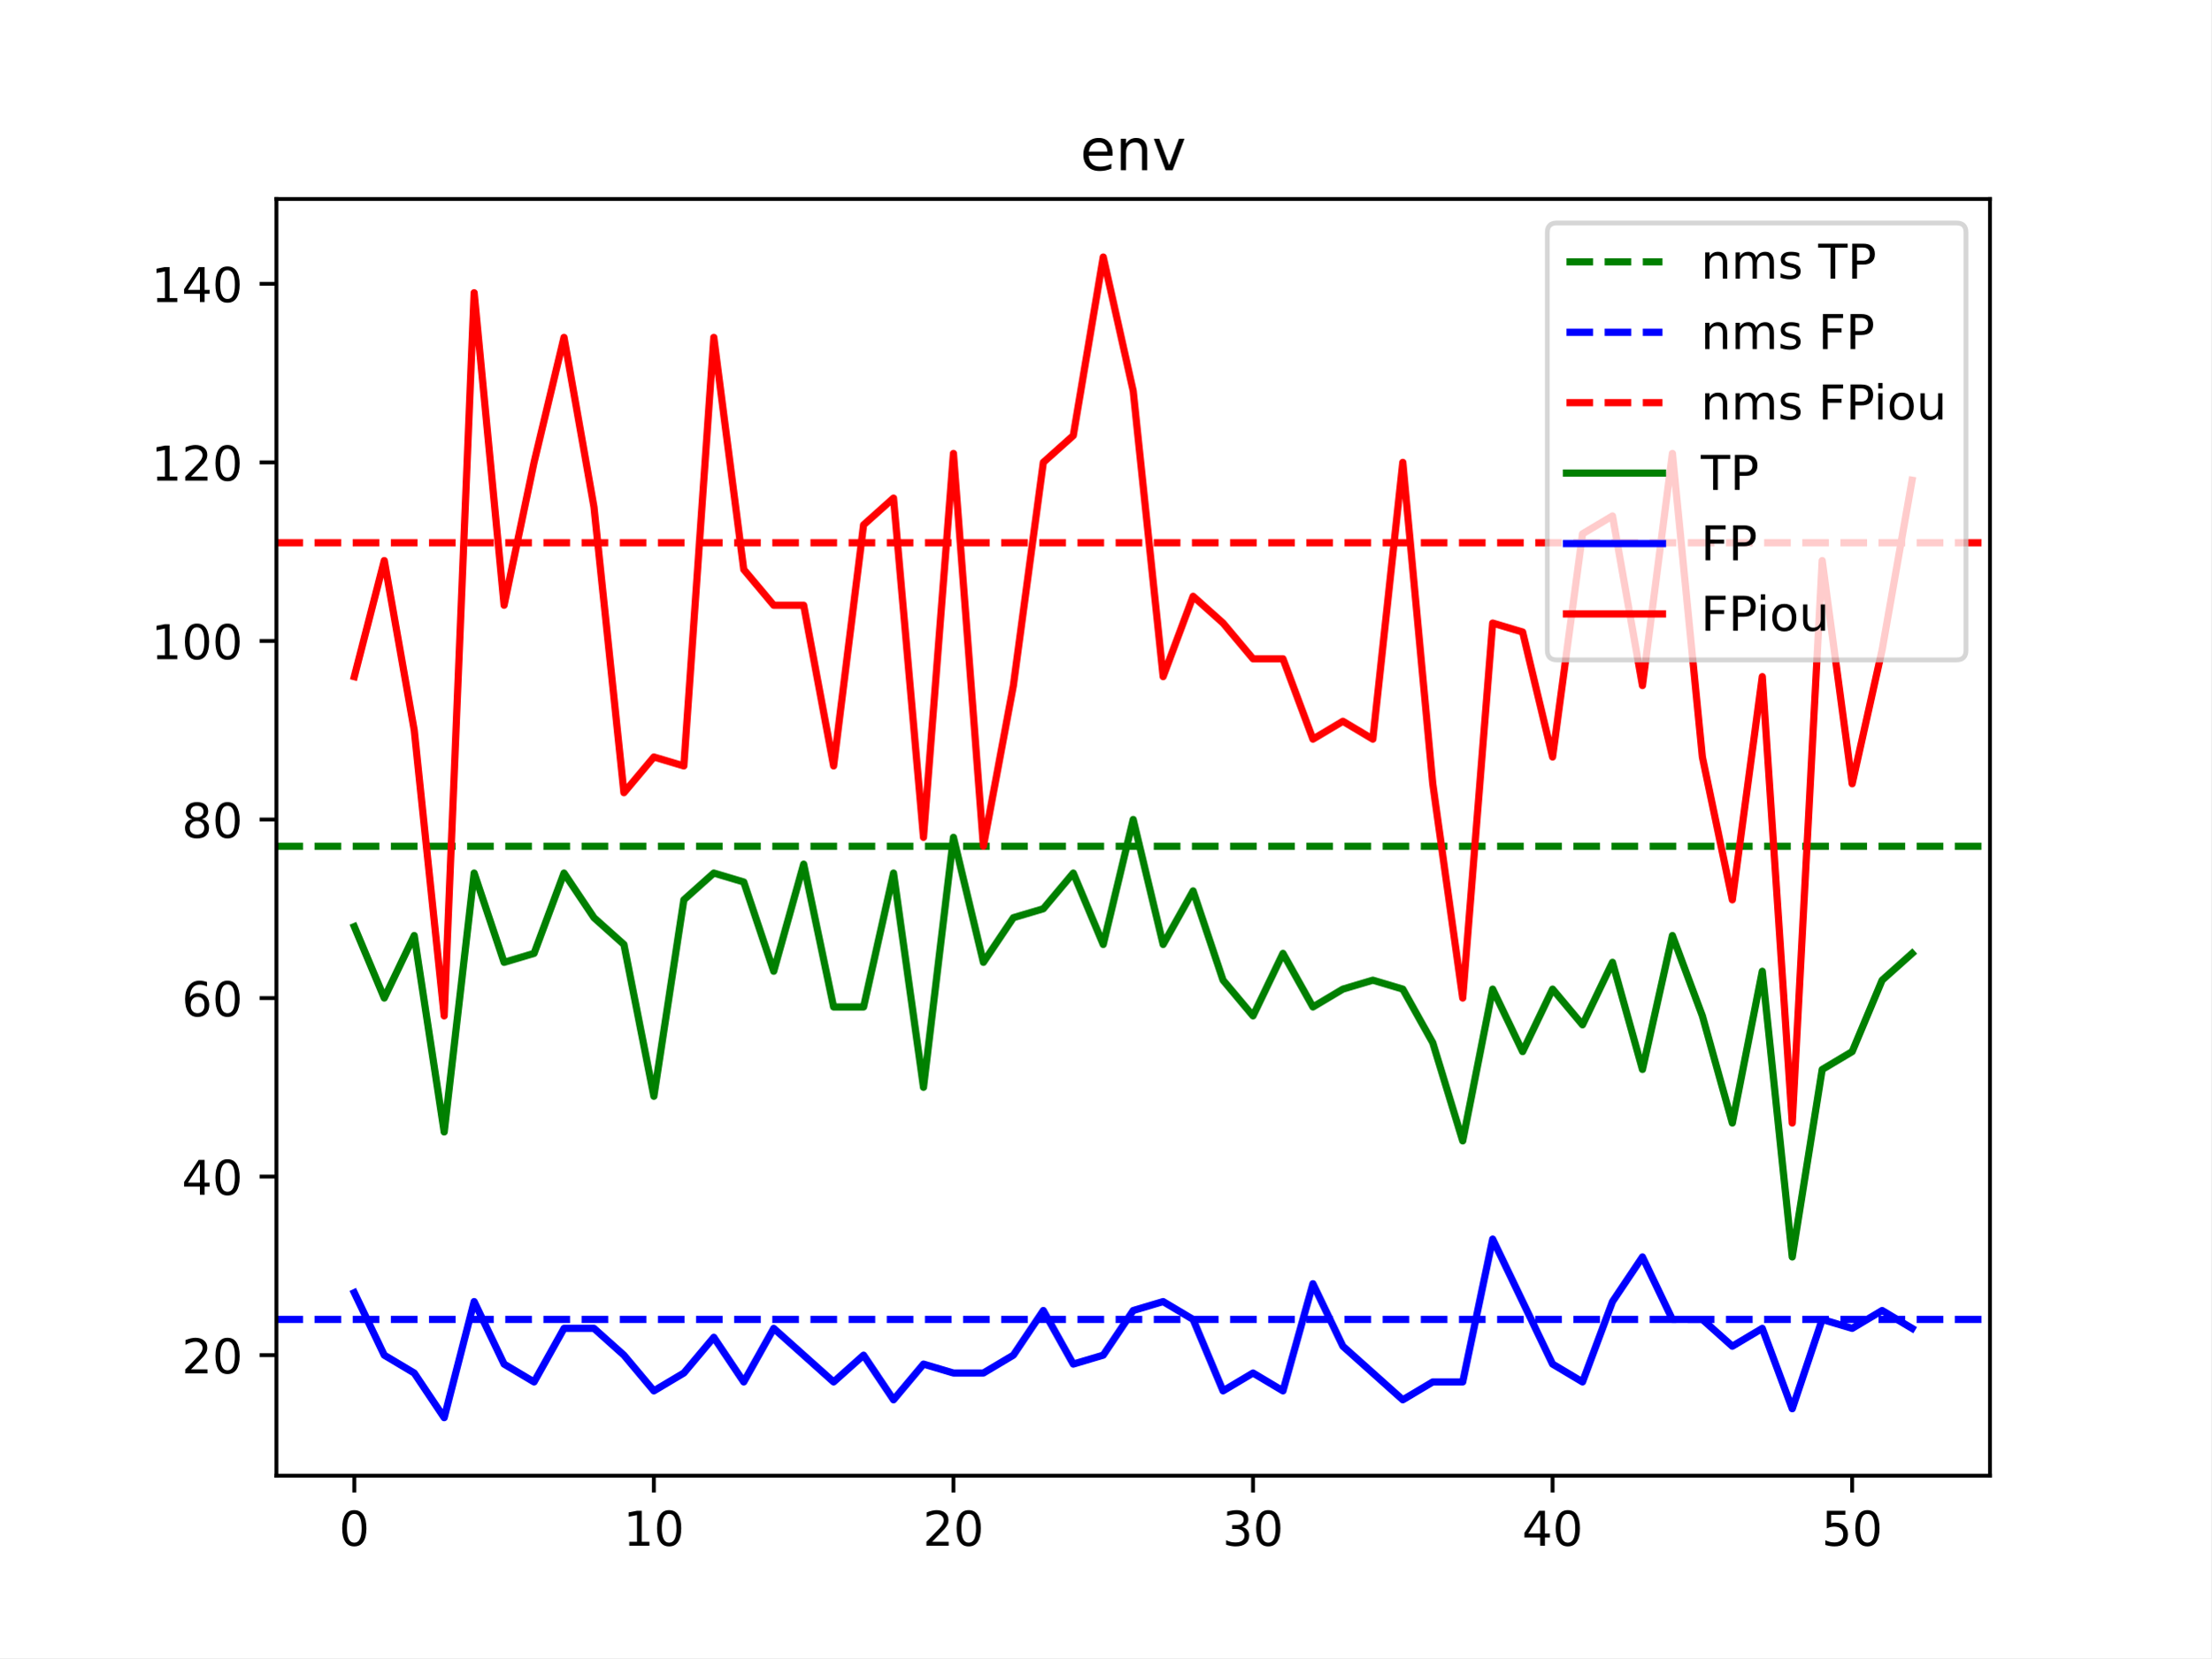
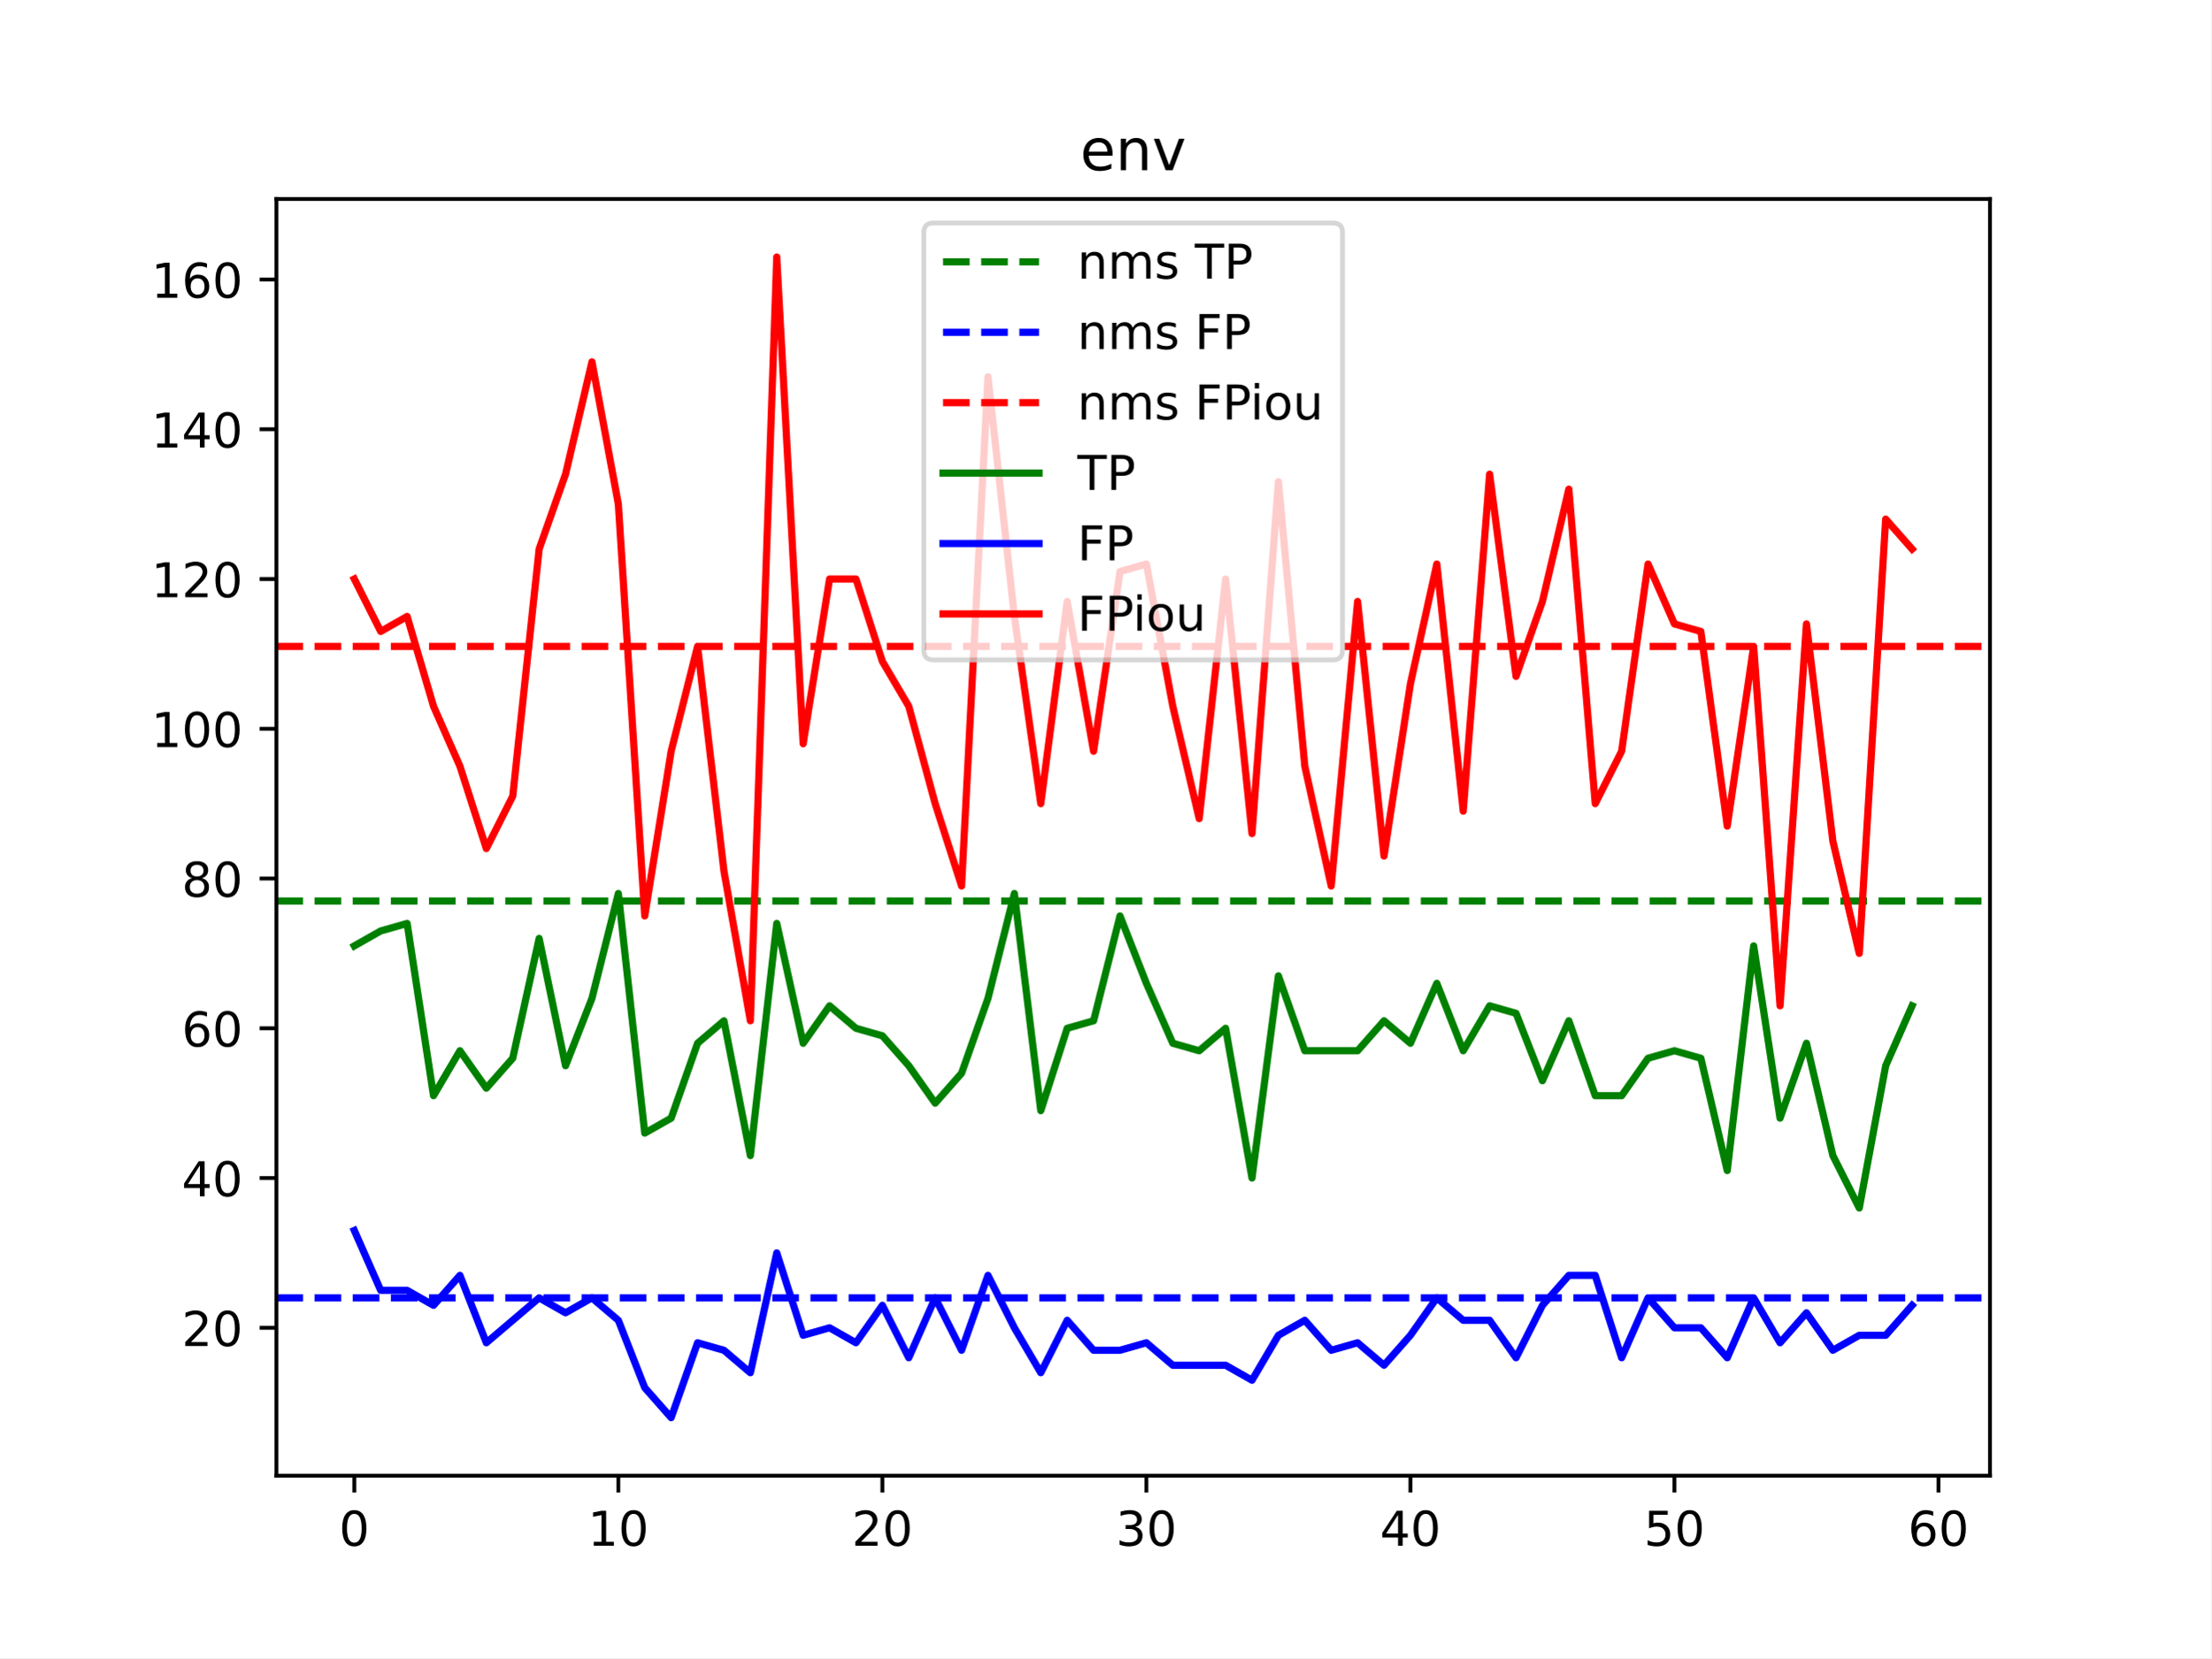
<svg xmlns="http://www.w3.org/2000/svg" xmlns:xlink="http://www.w3.org/1999/xlink" width="460.8pt" height="345.6pt" viewBox="0 0 460.8 345.6" version="1.1">
  <defs>
    <style type="text/css">*{stroke-linejoin: round; stroke-linecap: butt}</style>
  </defs>
  <g id="figure_1">
    <g id="patch_1">
      <path d="M 0 345.6  L 460.8 345.6  L 460.8 0  L 0 0  z " style="fill: #ffffff" />
    </g>
    <g id="axes_1">
      <g id="patch_2">
        <path d="M 57.6 307.584  L 414.72 307.584  L 414.72 41.472  L 57.6 41.472  z " style="fill: #ffffff" />
      </g>
      <g id="matplotlib.axis_1">
        <g id="xtick_1">
          <g id="line2d_1">
            <defs>
-               <path id="mef5f75f560" d="M 0 0  L 0 3.5  " style="stroke: #000000; stroke-width: 0.8" />
-             </defs>
-             <g>
-               <use xlink:href="#mef5f75f560" x="73.833" y="307.584" style="stroke: #000000; stroke-width: 0.8" />
+               <path id="m6f89d8870b" d="M 0 0  L 0 3.5  " style="stroke: #000000; stroke-width: 0.8" />
+             </defs>
+             <g>
+               <use xlink:href="#m6f89d8870b" x="73.833" y="307.584" style="stroke: #000000; stroke-width: 0.8" />
            </g>
          </g>
          <g id="text_1">
            <g transform="translate(70.65148 322.1824) scale(0.1 -0.1)">
              <defs>
                <path id="DejaVuSans-30" d="M 2034 4250  Q 1547 4250 1301 3770  Q 1056 3291 1056 2328  Q 1056 1369 1301 889  Q 1547 409 2034 409  Q 2525 409 2770 889  Q 3016 1369 3016 2328  Q 3016 3291 2770 3770  Q 2525 4250 2034 4250  z M 2034 4750  Q 2819 4750 3233 4129  Q 3647 3509 3647 2328  Q 3647 1150 3233 529  Q 2819 -91 2034 -91  Q 1250 -91 836 529  Q 422 1150 422 2328  Q 422 3509 836 4129  Q 1250 4750 2034 4750  z " transform="scale(0.015625)" />
              </defs>
              <use xlink:href="#DejaVuSans-30" />
            </g>
          </g>
        </g>
        <g id="xtick_2">
          <g id="line2d_2">
            <g>
-               <use xlink:href="#mef5f75f560" x="136.266" y="307.584" style="stroke: #000000; stroke-width: 0.8" />
+               <use xlink:href="#m6f89d8870b" x="128.859" y="307.584" style="stroke: #000000; stroke-width: 0.8" />
            </g>
          </g>
          <g id="text_2">
-             <g transform="translate(129.9038 322.1824) scale(0.1 -0.1)">
+             <g transform="translate(122.4964 322.1824) scale(0.1 -0.1)">
              <defs>
                <path id="DejaVuSans-31" d="M 794 531  L 1825 531  L 1825 4091  L 703 3866  L 703 4441  L 1819 4666  L 2450 4666  L 2450 531  L 3481 531  L 3481 0  L 794 0  L 794 531  z " transform="scale(0.015625)" />
              </defs>
              <use xlink:href="#DejaVuSans-31" />
              <use xlink:href="#DejaVuSans-30" x="63.623" />
            </g>
          </g>
        </g>
        <g id="xtick_3">
          <g id="line2d_3">
            <g>
-               <use xlink:href="#mef5f75f560" x="198.7" y="307.584" style="stroke: #000000; stroke-width: 0.8" />
+               <use xlink:href="#m6f89d8870b" x="183.885" y="307.584" style="stroke: #000000; stroke-width: 0.8" />
            </g>
          </g>
          <g id="text_3">
-             <g transform="translate(192.3374 322.1824) scale(0.1 -0.1)">
+             <g transform="translate(177.5226 322.1824) scale(0.1 -0.1)">
              <defs>
                <path id="DejaVuSans-32" d="M 1228 531  L 3431 531  L 3431 0  L 469 0  L 469 531  Q 828 903 1448 1529  Q 2069 2156 2228 2338  Q 2531 2678 2651 2914  Q 2772 3150 2772 3378  Q 2772 3750 2511 3984  Q 2250 4219 1831 4219  Q 1534 4219 1204 4116  Q 875 4013 500 3803  L 500 4441  Q 881 4594 1212 4672  Q 1544 4750 1819 4750  Q 2544 4750 2975 4387  Q 3406 4025 3406 3419  Q 3406 3131 3298 2873  Q 3191 2616 2906 2266  Q 2828 2175 2409 1742  Q 1991 1309 1228 531  z " transform="scale(0.015625)" />
              </defs>
              <use xlink:href="#DejaVuSans-32" />
              <use xlink:href="#DejaVuSans-30" x="63.623" />
            </g>
          </g>
        </g>
        <g id="xtick_4">
          <g id="line2d_4">
            <g>
-               <use xlink:href="#mef5f75f560" x="261.133" y="307.584" style="stroke: #000000; stroke-width: 0.8" />
+               <use xlink:href="#m6f89d8870b" x="238.911" y="307.584" style="stroke: #000000; stroke-width: 0.8" />
            </g>
          </g>
          <g id="text_4">
-             <g transform="translate(254.7709 322.1824) scale(0.1 -0.1)">
+             <g transform="translate(232.5488 322.1824) scale(0.1 -0.1)">
              <defs>
                <path id="DejaVuSans-33" d="M 2597 2516  Q 3050 2419 3304 2112  Q 3559 1806 3559 1356  Q 3559 666 3084 287  Q 2609 -91 1734 -91  Q 1441 -91 1130 -33  Q 819 25 488 141  L 488 750  Q 750 597 1062 519  Q 1375 441 1716 441  Q 2309 441 2620 675  Q 2931 909 2931 1356  Q 2931 1769 2642 2001  Q 2353 2234 1838 2234  L 1294 2234  L 1294 2753  L 1863 2753  Q 2328 2753 2575 2939  Q 2822 3125 2822 3475  Q 2822 3834 2567 4026  Q 2313 4219 1838 4219  Q 1578 4219 1281 4162  Q 984 4106 628 3988  L 628 4550  Q 988 4650 1302 4700  Q 1616 4750 1894 4750  Q 2613 4750 3031 4423  Q 3450 4097 3450 3541  Q 3450 3153 3228 2886  Q 3006 2619 2597 2516  z " transform="scale(0.015625)" />
              </defs>
              <use xlink:href="#DejaVuSans-33" />
              <use xlink:href="#DejaVuSans-30" x="63.623" />
            </g>
          </g>
        </g>
        <g id="xtick_5">
          <g id="line2d_5">
            <g>
-               <use xlink:href="#mef5f75f560" x="323.567" y="307.584" style="stroke: #000000; stroke-width: 0.8" />
+               <use xlink:href="#m6f89d8870b" x="293.938" y="307.584" style="stroke: #000000; stroke-width: 0.8" />
            </g>
          </g>
          <g id="text_5">
-             <g transform="translate(317.2045 322.1824) scale(0.1 -0.1)">
+             <g transform="translate(287.575 322.1824) scale(0.1 -0.1)">
              <defs>
                <path id="DejaVuSans-34" d="M 2419 4116  L 825 1625  L 2419 1625  L 2419 4116  z M 2253 4666  L 3047 4666  L 3047 1625  L 3713 1625  L 3713 1100  L 3047 1100  L 3047 0  L 2419 0  L 2419 1100  L 313 1100  L 313 1709  L 2253 4666  z " transform="scale(0.015625)" />
              </defs>
              <use xlink:href="#DejaVuSans-34" />
              <use xlink:href="#DejaVuSans-30" x="63.623" />
            </g>
          </g>
        </g>
        <g id="xtick_6">
          <g id="line2d_6">
            <g>
-               <use xlink:href="#mef5f75f560" x="386.001" y="307.584" style="stroke: #000000; stroke-width: 0.8" />
+               <use xlink:href="#m6f89d8870b" x="348.964" y="307.584" style="stroke: #000000; stroke-width: 0.8" />
            </g>
          </g>
          <g id="text_6">
-             <g transform="translate(379.6381 322.1824) scale(0.1 -0.1)">
+             <g transform="translate(342.6012 322.1824) scale(0.1 -0.1)">
              <defs>
                <path id="DejaVuSans-35" d="M 691 4666  L 3169 4666  L 3169 4134  L 1269 4134  L 1269 2991  Q 1406 3038 1543 3061  Q 1681 3084 1819 3084  Q 2600 3084 3056 2656  Q 3513 2228 3513 1497  Q 3513 744 3044 326  Q 2575 -91 1722 -91  Q 1428 -91 1123 -41  Q 819 9 494 109  L 494 744  Q 775 591 1075 516  Q 1375 441 1709 441  Q 2250 441 2565 725  Q 2881 1009 2881 1497  Q 2881 1984 2565 2268  Q 2250 2553 1709 2553  Q 1456 2553 1204 2497  Q 953 2441 691 2322  L 691 4666  z " transform="scale(0.015625)" />
              </defs>
              <use xlink:href="#DejaVuSans-35" />
+               <use xlink:href="#DejaVuSans-30" x="63.623" />
+             </g>
+           </g>
+         </g>
+         <g id="xtick_7">
+           <g id="line2d_7">
+             <g>
+               <use xlink:href="#m6f89d8870b" x="403.99" y="307.584" style="stroke: #000000; stroke-width: 0.8" />
+             </g>
+           </g>
+           <g id="text_7">
+             <g transform="translate(397.6274 322.1824) scale(0.1 -0.1)">
+               <defs>
+                 <path id="DejaVuSans-36" d="M 2113 2584  Q 1688 2584 1439 2293  Q 1191 2003 1191 1497  Q 1191 994 1439 701  Q 1688 409 2113 409  Q 2538 409 2786 701  Q 3034 994 3034 1497  Q 3034 2003 2786 2293  Q 2538 2584 2113 2584  z M 3366 4563  L 3366 3988  Q 3128 4100 2886 4159  Q 2644 4219 2406 4219  Q 1781 4219 1451 3797  Q 1122 3375 1075 2522  Q 1259 2794 1537 2939  Q 1816 3084 2150 3084  Q 2853 3084 3261 2657  Q 3669 2231 3669 1497  Q 3669 778 3244 343  Q 2819 -91 2113 -91  Q 1303 -91 875 529  Q 447 1150 447 2328  Q 447 3434 972 4092  Q 1497 4750 2381 4750  Q 2619 4750 2861 4703  Q 3103 4656 3366 4563  z " transform="scale(0.015625)" />
+               </defs>
+               <use xlink:href="#DejaVuSans-36" />
              <use xlink:href="#DejaVuSans-30" x="63.623" />
            </g>
          </g>
        </g>
      </g>
      <g id="matplotlib.axis_2">
        <g id="ytick_1">
-           <g id="line2d_7">
-             <defs>
-               <path id="m6281462063" d="M 0 0  L -3.5 0  " style="stroke: #000000; stroke-width: 0.8" />
-             </defs>
-             <g>
-               <use xlink:href="#m6281462063" x="57.6" y="282.462" style="stroke: #000000; stroke-width: 0.8" />
-             </g>
-           </g>
-           <g id="text_7">
-             <g transform="translate(37.875 286.2608) scale(0.1 -0.1)">
+           <g id="line2d_8">
+             <defs>
+               <path id="m1c2dd75514" d="M 0 0  L -3.5 0  " style="stroke: #000000; stroke-width: 0.8" />
+             </defs>
+             <g>
+               <use xlink:href="#m1c2dd75514" x="57.6" y="276.759" style="stroke: #000000; stroke-width: 0.8" />
+             </g>
+           </g>
+           <g id="text_8">
+             <g transform="translate(37.875 280.5579) scale(0.1 -0.1)">
              <use xlink:href="#DejaVuSans-32" />
              <use xlink:href="#DejaVuSans-30" x="63.623" />
            </g>
          </g>
        </g>
        <g id="ytick_2">
-           <g id="line2d_8">
-             <g>
-               <use xlink:href="#m6281462063" x="57.6" y="245.243" style="stroke: #000000; stroke-width: 0.8" />
-             </g>
-           </g>
-           <g id="text_8">
-             <g transform="translate(37.875 249.0423) scale(0.1 -0.1)">
+           <g id="line2d_9">
+             <g>
+               <use xlink:href="#m1c2dd75514" x="57.6" y="245.543" style="stroke: #000000; stroke-width: 0.8" />
+             </g>
+           </g>
+           <g id="text_9">
+             <g transform="translate(37.875 249.3424) scale(0.1 -0.1)">
              <use xlink:href="#DejaVuSans-34" />
              <use xlink:href="#DejaVuSans-30" x="63.623" />
            </g>
          </g>
        </g>
        <g id="ytick_3">
-           <g id="line2d_9">
-             <g>
-               <use xlink:href="#m6281462063" x="57.6" y="208.025" style="stroke: #000000; stroke-width: 0.8" />
-             </g>
-           </g>
-           <g id="text_9">
-             <g transform="translate(37.875 211.8238) scale(0.1 -0.1)">
-               <defs>
-                 <path id="DejaVuSans-36" d="M 2113 2584  Q 1688 2584 1439 2293  Q 1191 2003 1191 1497  Q 1191 994 1439 701  Q 1688 409 2113 409  Q 2538 409 2786 701  Q 3034 994 3034 1497  Q 3034 2003 2786 2293  Q 2538 2584 2113 2584  z M 3366 4563  L 3366 3988  Q 3128 4100 2886 4159  Q 2644 4219 2406 4219  Q 1781 4219 1451 3797  Q 1122 3375 1075 2522  Q 1259 2794 1537 2939  Q 1816 3084 2150 3084  Q 2853 3084 3261 2657  Q 3669 2231 3669 1497  Q 3669 778 3244 343  Q 2819 -91 2113 -91  Q 1303 -91 875 529  Q 447 1150 447 2328  Q 447 3434 972 4092  Q 1497 4750 2381 4750  Q 2619 4750 2861 4703  Q 3103 4656 3366 4563  z " transform="scale(0.015625)" />
-               </defs>
+           <g id="line2d_10">
+             <g>
+               <use xlink:href="#m1c2dd75514" x="57.6" y="214.328" style="stroke: #000000; stroke-width: 0.8" />
+             </g>
+           </g>
+           <g id="text_10">
+             <g transform="translate(37.875 218.127) scale(0.1 -0.1)">
              <use xlink:href="#DejaVuSans-36" />
              <use xlink:href="#DejaVuSans-30" x="63.623" />
            </g>
          </g>
        </g>
        <g id="ytick_4">
-           <g id="line2d_10">
-             <g>
-               <use xlink:href="#m6281462063" x="57.6" y="170.806" style="stroke: #000000; stroke-width: 0.8" />
-             </g>
-           </g>
-           <g id="text_10">
-             <g transform="translate(37.875 174.6054) scale(0.1 -0.1)">
+           <g id="line2d_11">
+             <g>
+               <use xlink:href="#m1c2dd75514" x="57.6" y="183.112" style="stroke: #000000; stroke-width: 0.8" />
+             </g>
+           </g>
+           <g id="text_11">
+             <g transform="translate(37.875 186.9115) scale(0.1 -0.1)">
              <defs>
                <path id="DejaVuSans-38" d="M 2034 2216  Q 1584 2216 1326 1975  Q 1069 1734 1069 1313  Q 1069 891 1326 650  Q 1584 409 2034 409  Q 2484 409 2743 651  Q 3003 894 3003 1313  Q 3003 1734 2745 1975  Q 2488 2216 2034 2216  z M 1403 2484  Q 997 2584 770 2862  Q 544 3141 544 3541  Q 544 4100 942 4425  Q 1341 4750 2034 4750  Q 2731 4750 3128 4425  Q 3525 4100 3525 3541  Q 3525 3141 3298 2862  Q 3072 2584 2669 2484  Q 3125 2378 3379 2068  Q 3634 1759 3634 1313  Q 3634 634 3220 271  Q 2806 -91 2034 -91  Q 1263 -91 848 271  Q 434 634 434 1313  Q 434 1759 690 2068  Q 947 2378 1403 2484  z M 1172 3481  Q 1172 3119 1398 2916  Q 1625 2713 2034 2713  Q 2441 2713 2670 2916  Q 2900 3119 2900 3481  Q 2900 3844 2670 4047  Q 2441 4250 2034 4250  Q 1625 4250 1398 4047  Q 1172 3844 1172 3481  z " transform="scale(0.015625)" />
              </defs>
              <use xlink:href="#DejaVuSans-38" />
              <use xlink:href="#DejaVuSans-30" x="63.623" />
            </g>
          </g>
        </g>
        <g id="ytick_5">
-           <g id="line2d_11">
-             <g>
-               <use xlink:href="#m6281462063" x="57.6" y="133.588" style="stroke: #000000; stroke-width: 0.8" />
-             </g>
-           </g>
-           <g id="text_11">
-             <g transform="translate(31.5125 137.3869) scale(0.1 -0.1)">
+           <g id="line2d_12">
+             <g>
+               <use xlink:href="#m1c2dd75514" x="57.6" y="151.897" style="stroke: #000000; stroke-width: 0.8" />
+             </g>
+           </g>
+           <g id="text_12">
+             <g transform="translate(31.5125 155.696) scale(0.1 -0.1)">
              <use xlink:href="#DejaVuSans-31" />
              <use xlink:href="#DejaVuSans-30" x="63.623" />
              <use xlink:href="#DejaVuSans-30" x="127.246" />
            </g>
          </g>
        </g>
        <g id="ytick_6">
-           <g id="line2d_12">
-             <g>
-               <use xlink:href="#m6281462063" x="57.6" y="96.369" style="stroke: #000000; stroke-width: 0.8" />
-             </g>
-           </g>
-           <g id="text_12">
-             <g transform="translate(31.5125 100.1685) scale(0.1 -0.1)">
+           <g id="line2d_13">
+             <g>
+               <use xlink:href="#m1c2dd75514" x="57.6" y="120.681" style="stroke: #000000; stroke-width: 0.8" />
+             </g>
+           </g>
+           <g id="text_13">
+             <g transform="translate(31.5125 124.4805) scale(0.1 -0.1)">
              <use xlink:href="#DejaVuSans-31" />
              <use xlink:href="#DejaVuSans-32" x="63.623" />
              <use xlink:href="#DejaVuSans-30" x="127.246" />
            </g>
          </g>
        </g>
        <g id="ytick_7">
-           <g id="line2d_13">
-             <g>
-               <use xlink:href="#m6281462063" x="57.6" y="59.151" style="stroke: #000000; stroke-width: 0.8" />
-             </g>
-           </g>
-           <g id="text_13">
-             <g transform="translate(31.5125 62.94999) scale(0.1 -0.1)">
+           <g id="line2d_14">
+             <g>
+               <use xlink:href="#m1c2dd75514" x="57.6" y="89.466" style="stroke: #000000; stroke-width: 0.8" />
+             </g>
+           </g>
+           <g id="text_14">
+             <g transform="translate(31.5125 93.26502) scale(0.1 -0.1)">
              <use xlink:href="#DejaVuSans-31" />
              <use xlink:href="#DejaVuSans-34" x="63.623" />
              <use xlink:href="#DejaVuSans-30" x="127.246" />
            </g>
          </g>
        </g>
-       </g>
-       <g id="line2d_14">
-         <path d="M 57.6 176.389  L 414.72 176.389  " clip-path="url(#pdf60b46995)" style="fill: none; stroke-dasharray: 5.55,2.4; stroke-dashoffset: 0; stroke: #008000; stroke-width: 1.5" />
-       </g>
-       <g id="line2d_15">
-         <path d="M 57.6 275.018  L 414.72 275.018  " clip-path="url(#pdf60b46995)" style="fill: none; stroke-dasharray: 5.55,2.4; stroke-dashoffset: 0; stroke: #0000ff; stroke-width: 1.5" />
+         <g id="ytick_8">
+           <g id="line2d_15">
+             <g>
+               <use xlink:href="#m1c2dd75514" x="57.6" y="58.25" style="stroke: #000000; stroke-width: 0.8" />
+             </g>
+           </g>
+           <g id="text_15">
+             <g transform="translate(31.5125 62.04954) scale(0.1 -0.1)">
+               <use xlink:href="#DejaVuSans-31" />
+               <use xlink:href="#DejaVuSans-36" x="63.623" />
+               <use xlink:href="#DejaVuSans-30" x="127.246" />
+             </g>
+           </g>
+         </g>
      </g>
      <g id="line2d_16">
-         <path d="M 57.6 113.118  L 414.72 113.118  " clip-path="url(#pdf60b46995)" style="fill: none; stroke-dasharray: 5.55,2.4; stroke-dashoffset: 0; stroke: #ff0000; stroke-width: 1.5" />
+         <path d="M 57.6 187.795  L 414.72 187.795  " clip-path="url(#p1eefc2cf01)" style="fill: none; stroke-dasharray: 5.55,2.4; stroke-dashoffset: 0; stroke: #008000; stroke-width: 1.5" />
      </g>
      <g id="line2d_17">
-         <path d="M 73.833 193.137  L 80.076 208.025  L 86.319 194.998  L 92.563 235.938  L 98.806 181.972  L 105.05 200.581  L 111.293 198.72  L 117.536 181.972  L 123.78 191.276  L 130.023 196.859  L 136.266 228.495  L 142.51 187.554  L 148.753 181.972  L 154.996 183.833  L 161.24 202.442  L 167.483 180.111  L 173.726 209.886  L 179.97 209.886  L 186.213 181.972  L 192.457 226.634  L 198.7 174.528  L 204.943 200.581  L 211.187 191.276  L 217.43 189.415  L 223.673 181.972  L 229.917 196.859  L 236.16 170.806  L 242.403 196.859  L 248.647 185.694  L 254.89 204.303  L 261.133 211.746  L 267.377 198.72  L 273.62 209.886  L 279.863 206.164  L 286.107 204.303  L 292.35 206.164  L 298.594 217.329  L 304.837 237.799  L 311.08 206.164  L 317.324 219.19  L 323.567 206.164  L 329.81 213.607  L 336.054 200.581  L 342.297 222.912  L 348.54 194.998  L 354.784 211.746  L 361.027 234.078  L 367.27 202.442  L 373.514 261.991  L 379.757 222.912  L 386.001 219.19  L 392.244 204.303  L 398.487 198.72  " clip-path="url(#pdf60b46995)" style="fill: none; stroke: #008000; stroke-width: 1.5; stroke-linecap: square" />
+         <path d="M 57.6 270.516  L 414.72 270.516  " clip-path="url(#p1eefc2cf01)" style="fill: none; stroke-dasharray: 5.55,2.4; stroke-dashoffset: 0; stroke: #0000ff; stroke-width: 1.5" />
      </g>
      <g id="line2d_18">
-         <path d="M 73.833 269.435  L 80.076 282.462  L 86.319 286.183  L 92.563 295.488  L 98.806 271.296  L 105.05 284.322  L 111.293 288.044  L 117.536 276.879  L 123.78 276.879  L 130.023 282.462  L 136.266 289.905  L 142.51 286.183  L 148.753 278.74  L 154.996 288.044  L 161.24 276.879  L 167.483 282.462  L 173.726 288.044  L 179.97 282.462  L 186.213 291.766  L 192.457 284.322  L 198.7 286.183  L 204.943 286.183  L 211.187 282.462  L 217.43 273.157  L 223.673 284.322  L 229.917 282.462  L 236.16 273.157  L 242.403 271.296  L 248.647 275.018  L 254.89 289.905  L 261.133 286.183  L 267.377 289.905  L 273.62 267.574  L 279.863 280.601  L 286.107 286.183  L 292.35 291.766  L 298.594 288.044  L 304.837 288.044  L 311.08 258.27  L 317.324 271.296  L 323.567 284.322  L 329.81 288.044  L 336.054 271.296  L 342.297 261.991  L 348.54 275.018  L 354.784 275.018  L 361.027 280.601  L 367.27 276.879  L 373.514 293.627  L 379.757 275.018  L 386.001 276.879  L 392.244 273.157  L 398.487 276.879  " clip-path="url(#pdf60b46995)" style="fill: none; stroke: #0000ff; stroke-width: 1.5; stroke-linecap: square" />
+         <path d="M 57.6 134.728  L 414.72 134.728  " clip-path="url(#p1eefc2cf01)" style="fill: none; stroke-dasharray: 5.55,2.4; stroke-dashoffset: 0; stroke: #ff0000; stroke-width: 1.5" />
      </g>
      <g id="line2d_19">
-         <path d="M 73.833 141.031  L 80.076 116.839  L 86.319 152.197  L 92.563 211.746  L 98.806 61.012  L 105.05 126.144  L 111.293 96.369  L 117.536 70.316  L 123.78 105.674  L 130.023 165.223  L 136.266 157.78  L 142.51 159.641  L 148.753 70.316  L 154.996 118.7  L 161.24 126.144  L 167.483 126.144  L 173.726 159.641  L 179.97 109.396  L 186.213 103.813  L 192.457 174.528  L 198.7 94.508  L 204.943 176.389  L 211.187 142.892  L 217.43 96.369  L 223.673 90.786  L 229.917 53.568  L 236.16 81.482  L 242.403 141.031  L 248.647 124.283  L 254.89 129.866  L 261.133 137.31  L 267.377 137.31  L 273.62 154.058  L 279.863 150.336  L 286.107 154.058  L 292.35 96.369  L 298.594 163.362  L 304.837 208.025  L 311.08 129.866  L 317.324 131.727  L 323.567 157.78  L 329.81 111.257  L 336.054 107.535  L 342.297 142.892  L 348.54 94.508  L 354.784 157.78  L 361.027 187.554  L 367.27 141.031  L 373.514 234.078  L 379.757 116.839  L 386.001 163.362  L 392.244 135.449  L 398.487 100.091  " clip-path="url(#pdf60b46995)" style="fill: none; stroke: #ff0000; stroke-width: 1.5; stroke-linecap: square" />
+         <path d="M 73.833 197.159  L 79.335 194.038  L 84.838 192.477  L 90.341 228.375  L 95.843 219.01  L 101.346 226.814  L 106.848 220.571  L 112.351 195.598  L 117.854 222.132  L 123.356 208.085  L 128.859 186.234  L 134.362 236.179  L 139.864 233.057  L 145.367 217.449  L 150.869 212.767  L 156.372 240.861  L 161.875 192.477  L 167.377 217.449  L 172.88 209.645  L 178.382 214.328  L 183.885 215.889  L 189.388 222.132  L 194.89 229.935  L 200.393 223.692  L 205.896 208.085  L 211.398 186.234  L 216.901 231.496  L 222.403 214.328  L 227.906 212.767  L 233.409 190.916  L 238.911 204.963  L 244.414 217.449  L 249.917 219.01  L 255.419 214.328  L 260.922 245.543  L 266.424 203.402  L 271.927 219.01  L 277.43 219.01  L 282.932 219.01  L 288.435 212.767  L 293.938 217.449  L 299.44 204.963  L 304.943 219.01  L 310.445 209.645  L 315.948 211.206  L 321.451 225.253  L 326.953 212.767  L 332.456 228.375  L 337.958 228.375  L 343.461 220.571  L 348.964 219.01  L 354.466 220.571  L 359.969 243.982  L 365.472 197.159  L 370.974 233.057  L 376.477 217.449  L 381.979 240.861  L 387.482 251.786  L 392.985 222.132  L 398.487 209.645  " clip-path="url(#p1eefc2cf01)" style="fill: none; stroke: #008000; stroke-width: 1.5; stroke-linecap: square" />
+       </g>
+       <g id="line2d_20">
+         <path d="M 73.833 256.469  L 79.335 268.955  L 84.838 268.955  L 90.341 272.076  L 95.843 265.833  L 101.346 279.88  L 106.848 275.198  L 112.351 270.516  L 117.854 273.637  L 123.356 270.516  L 128.859 275.198  L 134.362 289.245  L 139.864 295.488  L 145.367 279.88  L 150.869 281.441  L 156.372 286.123  L 161.875 261.151  L 167.377 278.319  L 172.88 276.759  L 178.382 279.88  L 183.885 272.076  L 189.388 283.002  L 194.89 270.516  L 200.393 281.441  L 205.896 265.833  L 211.398 276.759  L 216.901 286.123  L 222.403 275.198  L 227.906 281.441  L 233.409 281.441  L 238.911 279.88  L 244.414 284.563  L 249.917 284.563  L 255.419 284.563  L 260.922 287.684  L 266.424 278.319  L 271.927 275.198  L 277.43 281.441  L 282.932 279.88  L 288.435 284.563  L 293.938 278.319  L 299.44 270.516  L 304.943 275.198  L 310.445 275.198  L 315.948 283.002  L 321.451 272.076  L 326.953 265.833  L 332.456 265.833  L 337.958 283.002  L 343.461 270.516  L 348.964 276.759  L 354.466 276.759  L 359.969 283.002  L 365.472 270.516  L 370.974 279.88  L 376.477 273.637  L 381.979 281.441  L 387.482 278.319  L 392.985 278.319  L 398.487 272.076  " clip-path="url(#p1eefc2cf01)" style="fill: none; stroke: #0000ff; stroke-width: 1.5; stroke-linecap: square" />
+       </g>
+       <g id="line2d_21">
+         <path d="M 73.833 120.681  L 79.335 131.607  L 84.838 128.485  L 90.341 147.214  L 95.843 159.701  L 101.346 176.869  L 106.848 165.944  L 112.351 114.438  L 117.854 98.83  L 123.356 75.419  L 128.859 105.074  L 134.362 190.916  L 139.864 156.579  L 145.367 134.728  L 150.869 181.551  L 156.372 212.767  L 161.875 53.568  L 167.377 155.018  L 172.88 120.681  L 178.382 120.681  L 183.885 137.85  L 189.388 147.214  L 194.89 167.505  L 200.393 184.673  L 205.896 78.54  L 211.398 128.485  L 216.901 167.505  L 222.403 125.364  L 227.906 156.579  L 233.409 119.121  L 238.911 117.56  L 244.414 147.214  L 249.917 170.626  L 255.419 120.681  L 260.922 173.748  L 266.424 100.391  L 271.927 159.701  L 277.43 184.673  L 282.932 125.364  L 288.435 178.43  L 293.938 142.532  L 299.44 117.56  L 304.943 169.065  L 310.445 98.83  L 315.948 140.971  L 321.451 125.364  L 326.953 101.952  L 332.456 167.505  L 337.958 156.579  L 343.461 117.56  L 348.964 130.046  L 354.466 131.607  L 359.969 172.187  L 365.472 134.728  L 370.974 209.645  L 376.477 130.046  L 381.979 175.308  L 387.482 198.72  L 392.985 108.195  L 398.487 114.438  " clip-path="url(#p1eefc2cf01)" style="fill: none; stroke: #ff0000; stroke-width: 1.5; stroke-linecap: square" />
      </g>
      <g id="patch_3">
        <path d="M 57.6 307.584  L 57.6 41.472  " style="fill: none; stroke: #000000; stroke-width: 0.8; stroke-linejoin: miter; stroke-linecap: square" />
      </g>
      <g id="patch_4">
        <path d="M 414.72 307.584  L 414.72 41.472  " style="fill: none; stroke: #000000; stroke-width: 0.8; stroke-linejoin: miter; stroke-linecap: square" />
      </g>
      <g id="patch_5">
        <path d="M 57.6 307.584  L 414.72 307.584  " style="fill: none; stroke: #000000; stroke-width: 0.8; stroke-linejoin: miter; stroke-linecap: square" />
      </g>
      <g id="patch_6">
        <path d="M 57.6 41.472  L 414.72 41.472  " style="fill: none; stroke: #000000; stroke-width: 0.8; stroke-linejoin: miter; stroke-linecap: square" />
      </g>
-       <g id="text_14">
+       <g id="text_16">
        <g transform="translate(225.1144 35.472) scale(0.12 -0.12)">
          <defs>
            <path id="DejaVuSans-65" d="M 3597 1894  L 3597 1613  L 953 1613  Q 991 1019 1311 708  Q 1631 397 2203 397  Q 2534 397 2845 478  Q 3156 559 3463 722  L 3463 178  Q 3153 47 2828 -22  Q 2503 -91 2169 -91  Q 1331 -91 842 396  Q 353 884 353 1716  Q 353 2575 817 3079  Q 1281 3584 2069 3584  Q 2775 3584 3186 3129  Q 3597 2675 3597 1894  z M 3022 2063  Q 3016 2534 2758 2815  Q 2500 3097 2075 3097  Q 1594 3097 1305 2825  Q 1016 2553 972 2059  L 3022 2063  z " transform="scale(0.015625)" />
            <path id="DejaVuSans-6e" d="M 3513 2113  L 3513 0  L 2938 0  L 2938 2094  Q 2938 2591 2744 2837  Q 2550 3084 2163 3084  Q 1697 3084 1428 2787  Q 1159 2491 1159 1978  L 1159 0  L 581 0  L 581 3500  L 1159 3500  L 1159 2956  Q 1366 3272 1645 3428  Q 1925 3584 2291 3584  Q 2894 3584 3203 3211  Q 3513 2838 3513 2113  z " transform="scale(0.015625)" />
            <path id="DejaVuSans-76" d="M 191 3500  L 800 3500  L 1894 563  L 2988 3500  L 3597 3500  L 2284 0  L 1503 0  L 191 3500  z " transform="scale(0.015625)" />
          </defs>
          <use xlink:href="#DejaVuSans-65" />
          <use xlink:href="#DejaVuSans-6e" x="61.523" />
          <use xlink:href="#DejaVuSans-76" x="124.902" />
        </g>
      </g>
      <g id="legend_1">
        <g id="patch_7">
-           <path d="M 324.464 137.541  L 407.72 137.541  Q 409.72 137.541 409.72 135.541  L 409.72 48.472  Q 409.72 46.472 407.72 46.472  L 324.464 46.472  Q 322.464 46.472 322.464 48.472  L 322.464 135.541  Q 322.464 137.541 324.464 137.541  z " style="fill: #ffffff; opacity: 0.8; stroke: #cccccc; stroke-linejoin: miter" />
-         </g>
-         <g id="line2d_20">
-           <path d="M 326.464 54.57  L 336.464 54.57  L 346.464 54.57  " style="fill: none; stroke-dasharray: 5.55,2.4; stroke-dashoffset: 0; stroke: #008000; stroke-width: 1.5" />
-         </g>
-         <g id="text_15">
-           <g transform="translate(354.4638 58.07044) scale(0.1 -0.1)">
+           <path d="M 194.532 137.541  L 277.788 137.541  Q 279.788 137.541 279.788 135.541  L 279.788 48.472  Q 279.788 46.472 277.788 46.472  L 194.532 46.472  Q 192.532 46.472 192.532 48.472  L 192.532 135.541  Q 192.532 137.541 194.532 137.541  z " style="fill: #ffffff; opacity: 0.8; stroke: #cccccc; stroke-linejoin: miter" />
+         </g>
+         <g id="line2d_22">
+           <path d="M 196.532 54.57  L 206.532 54.57  L 216.532 54.57  " style="fill: none; stroke-dasharray: 5.55,2.4; stroke-dashoffset: 0; stroke: #008000; stroke-width: 1.5" />
+         </g>
+         <g id="text_17">
+           <g transform="translate(224.5319 58.07044) scale(0.1 -0.1)">
            <defs>
              <path id="DejaVuSans-6d" d="M 3328 2828  Q 3544 3216 3844 3400  Q 4144 3584 4550 3584  Q 5097 3584 5394 3201  Q 5691 2819 5691 2113  L 5691 0  L 5113 0  L 5113 2094  Q 5113 2597 4934 2840  Q 4756 3084 4391 3084  Q 3944 3084 3684 2787  Q 3425 2491 3425 1978  L 3425 0  L 2847 0  L 2847 2094  Q 2847 2600 2669 2842  Q 2491 3084 2119 3084  Q 1678 3084 1418 2786  Q 1159 2488 1159 1978  L 1159 0  L 581 0  L 581 3500  L 1159 3500  L 1159 2956  Q 1356 3278 1631 3431  Q 1906 3584 2284 3584  Q 2666 3584 2933 3390  Q 3200 3197 3328 2828  z " transform="scale(0.015625)" />
              <path id="DejaVuSans-73" d="M 2834 3397  L 2834 2853  Q 2591 2978 2328 3040  Q 2066 3103 1784 3103  Q 1356 3103 1142 2972  Q 928 2841 928 2578  Q 928 2378 1081 2264  Q 1234 2150 1697 2047  L 1894 2003  Q 2506 1872 2764 1633  Q 3022 1394 3022 966  Q 3022 478 2636 193  Q 2250 -91 1575 -91  Q 1294 -91 989 -36  Q 684 19 347 128  L 347 722  Q 666 556 975 473  Q 1284 391 1588 391  Q 1994 391 2212 530  Q 2431 669 2431 922  Q 2431 1156 2273 1281  Q 2116 1406 1581 1522  L 1381 1569  Q 847 1681 609 1914  Q 372 2147 372 2553  Q 372 3047 722 3315  Q 1072 3584 1716 3584  Q 2034 3584 2315 3537  Q 2597 3491 2834 3397  z " transform="scale(0.015625)" />
              <path id="DejaVuSans-20" transform="scale(0.015625)" />
              <path id="DejaVuSans-54" d="M -19 4666  L 3928 4666  L 3928 4134  L 2272 4134  L 2272 0  L 1638 0  L 1638 4134  L -19 4134  L -19 4666  z " transform="scale(0.015625)" />
              <path id="DejaVuSans-50" d="M 1259 4147  L 1259 2394  L 2053 2394  Q 2494 2394 2734 2622  Q 2975 2850 2975 3272  Q 2975 3691 2734 3919  Q 2494 4147 2053 4147  L 1259 4147  z M 628 4666  L 2053 4666  Q 2838 4666 3239 4311  Q 3641 3956 3641 3272  Q 3641 2581 3239 2228  Q 2838 1875 2053 1875  L 1259 1875  L 1259 0  L 628 0  L 628 4666  z " transform="scale(0.015625)" />
            </defs>
            <use xlink:href="#DejaVuSans-6e" />
            <use xlink:href="#DejaVuSans-6d" x="63.379" />
            <use xlink:href="#DejaVuSans-73" x="160.791" />
            <use xlink:href="#DejaVuSans-20" x="212.891" />
            <use xlink:href="#DejaVuSans-54" x="244.678" />
            <use xlink:href="#DejaVuSans-50" x="305.762" />
          </g>
        </g>
-         <g id="line2d_21">
-           <path d="M 326.464 69.249  L 336.464 69.249  L 346.464 69.249  " style="fill: none; stroke-dasharray: 5.55,2.4; stroke-dashoffset: 0; stroke: #0000ff; stroke-width: 1.5" />
-         </g>
-         <g id="text_16">
-           <g transform="translate(354.4638 72.74856) scale(0.1 -0.1)">
+         <g id="line2d_23">
+           <path d="M 196.532 69.249  L 206.532 69.249  L 216.532 69.249  " style="fill: none; stroke-dasharray: 5.55,2.4; stroke-dashoffset: 0; stroke: #0000ff; stroke-width: 1.5" />
+         </g>
+         <g id="text_18">
+           <g transform="translate(224.5319 72.74856) scale(0.1 -0.1)">
            <defs>
              <path id="DejaVuSans-46" d="M 628 4666  L 3309 4666  L 3309 4134  L 1259 4134  L 1259 2759  L 3109 2759  L 3109 2228  L 1259 2228  L 1259 0  L 628 0  L 628 4666  z " transform="scale(0.015625)" />
            </defs>
            <use xlink:href="#DejaVuSans-6e" />
            <use xlink:href="#DejaVuSans-6d" x="63.379" />
            <use xlink:href="#DejaVuSans-73" x="160.791" />
            <use xlink:href="#DejaVuSans-20" x="212.891" />
            <use xlink:href="#DejaVuSans-46" x="244.678" />
            <use xlink:href="#DejaVuSans-50" x="302.197" />
          </g>
        </g>
-         <g id="line2d_22">
-           <path d="M 326.464 83.927  L 336.464 83.927  L 346.464 83.927  " style="fill: none; stroke-dasharray: 5.55,2.4; stroke-dashoffset: 0; stroke: #ff0000; stroke-width: 1.5" />
-         </g>
-         <g id="text_17">
-           <g transform="translate(354.4638 87.42669) scale(0.1 -0.1)">
+         <g id="line2d_24">
+           <path d="M 196.532 83.927  L 206.532 83.927  L 216.532 83.927  " style="fill: none; stroke-dasharray: 5.55,2.4; stroke-dashoffset: 0; stroke: #ff0000; stroke-width: 1.5" />
+         </g>
+         <g id="text_19">
+           <g transform="translate(224.5319 87.42669) scale(0.1 -0.1)">
            <defs>
              <path id="DejaVuSans-69" d="M 603 3500  L 1178 3500  L 1178 0  L 603 0  L 603 3500  z M 603 4863  L 1178 4863  L 1178 4134  L 603 4134  L 603 4863  z " transform="scale(0.015625)" />
              <path id="DejaVuSans-6f" d="M 1959 3097  Q 1497 3097 1228 2736  Q 959 2375 959 1747  Q 959 1119 1226 758  Q 1494 397 1959 397  Q 2419 397 2687 759  Q 2956 1122 2956 1747  Q 2956 2369 2687 2733  Q 2419 3097 1959 3097  z M 1959 3584  Q 2709 3584 3137 3096  Q 3566 2609 3566 1747  Q 3566 888 3137 398  Q 2709 -91 1959 -91  Q 1206 -91 779 398  Q 353 888 353 1747  Q 353 2609 779 3096  Q 1206 3584 1959 3584  z " transform="scale(0.015625)" />
              <path id="DejaVuSans-75" d="M 544 1381  L 544 3500  L 1119 3500  L 1119 1403  Q 1119 906 1312 657  Q 1506 409 1894 409  Q 2359 409 2629 706  Q 2900 1003 2900 1516  L 2900 3500  L 3475 3500  L 3475 0  L 2900 0  L 2900 538  Q 2691 219 2414 64  Q 2138 -91 1772 -91  Q 1169 -91 856 284  Q 544 659 544 1381  z M 1991 3584  L 1991 3584  z " transform="scale(0.015625)" />
            </defs>
            <use xlink:href="#DejaVuSans-6e" />
            <use xlink:href="#DejaVuSans-6d" x="63.379" />
            <use xlink:href="#DejaVuSans-73" x="160.791" />
            <use xlink:href="#DejaVuSans-20" x="212.891" />
            <use xlink:href="#DejaVuSans-46" x="244.678" />
            <use xlink:href="#DejaVuSans-50" x="302.197" />
            <use xlink:href="#DejaVuSans-69" x="360.25" />
            <use xlink:href="#DejaVuSans-6f" x="388.033" />
            <use xlink:href="#DejaVuSans-75" x="449.215" />
          </g>
        </g>
-         <g id="line2d_23">
-           <path d="M 326.464 98.605  L 336.464 98.605  L 346.464 98.605  " style="fill: none; stroke: #008000; stroke-width: 1.5; stroke-linecap: square" />
-         </g>
-         <g id="text_18">
-           <g transform="translate(354.4638 102.1048) scale(0.1 -0.1)">
+         <g id="line2d_25">
+           <path d="M 196.532 98.605  L 206.532 98.605  L 216.532 98.605  " style="fill: none; stroke: #008000; stroke-width: 1.5; stroke-linecap: square" />
+         </g>
+         <g id="text_20">
+           <g transform="translate(224.5319 102.1048) scale(0.1 -0.1)">
            <use xlink:href="#DejaVuSans-54" />
            <use xlink:href="#DejaVuSans-50" x="61.084" />
          </g>
        </g>
-         <g id="line2d_24">
-           <path d="M 326.464 113.283  L 336.464 113.283  L 346.464 113.283  " style="fill: none; stroke: #0000ff; stroke-width: 1.5; stroke-linecap: square" />
-         </g>
-         <g id="text_19">
-           <g transform="translate(354.4638 116.7829) scale(0.1 -0.1)">
+         <g id="line2d_26">
+           <path d="M 196.532 113.283  L 206.532 113.283  L 216.532 113.283  " style="fill: none; stroke: #0000ff; stroke-width: 1.5; stroke-linecap: square" />
+         </g>
+         <g id="text_21">
+           <g transform="translate(224.5319 116.7829) scale(0.1 -0.1)">
            <use xlink:href="#DejaVuSans-46" />
            <use xlink:href="#DejaVuSans-50" x="57.52" />
          </g>
        </g>
-         <g id="line2d_25">
-           <path d="M 326.464 127.961  L 336.464 127.961  L 346.464 127.961  " style="fill: none; stroke: #ff0000; stroke-width: 1.5; stroke-linecap: square" />
-         </g>
-         <g id="text_20">
-           <g transform="translate(354.4638 131.4611) scale(0.1 -0.1)">
+         <g id="line2d_27">
+           <path d="M 196.532 127.961  L 206.532 127.961  L 216.532 127.961  " style="fill: none; stroke: #ff0000; stroke-width: 1.5; stroke-linecap: square" />
+         </g>
+         <g id="text_22">
+           <g transform="translate(224.5319 131.4611) scale(0.1 -0.1)">
            <use xlink:href="#DejaVuSans-46" />
            <use xlink:href="#DejaVuSans-50" x="57.52" />
            <use xlink:href="#DejaVuSans-69" x="115.572" />
            <use xlink:href="#DejaVuSans-6f" x="143.355" />
            <use xlink:href="#DejaVuSans-75" x="204.537" />
          </g>
        </g>
      </g>
    </g>
  </g>
  <defs>
-     <clipPath id="pdf60b46995">
+     <clipPath id="p1eefc2cf01">
      <rect x="57.6" y="41.472" width="357.12" height="266.112" />
    </clipPath>
  </defs>
</svg>
